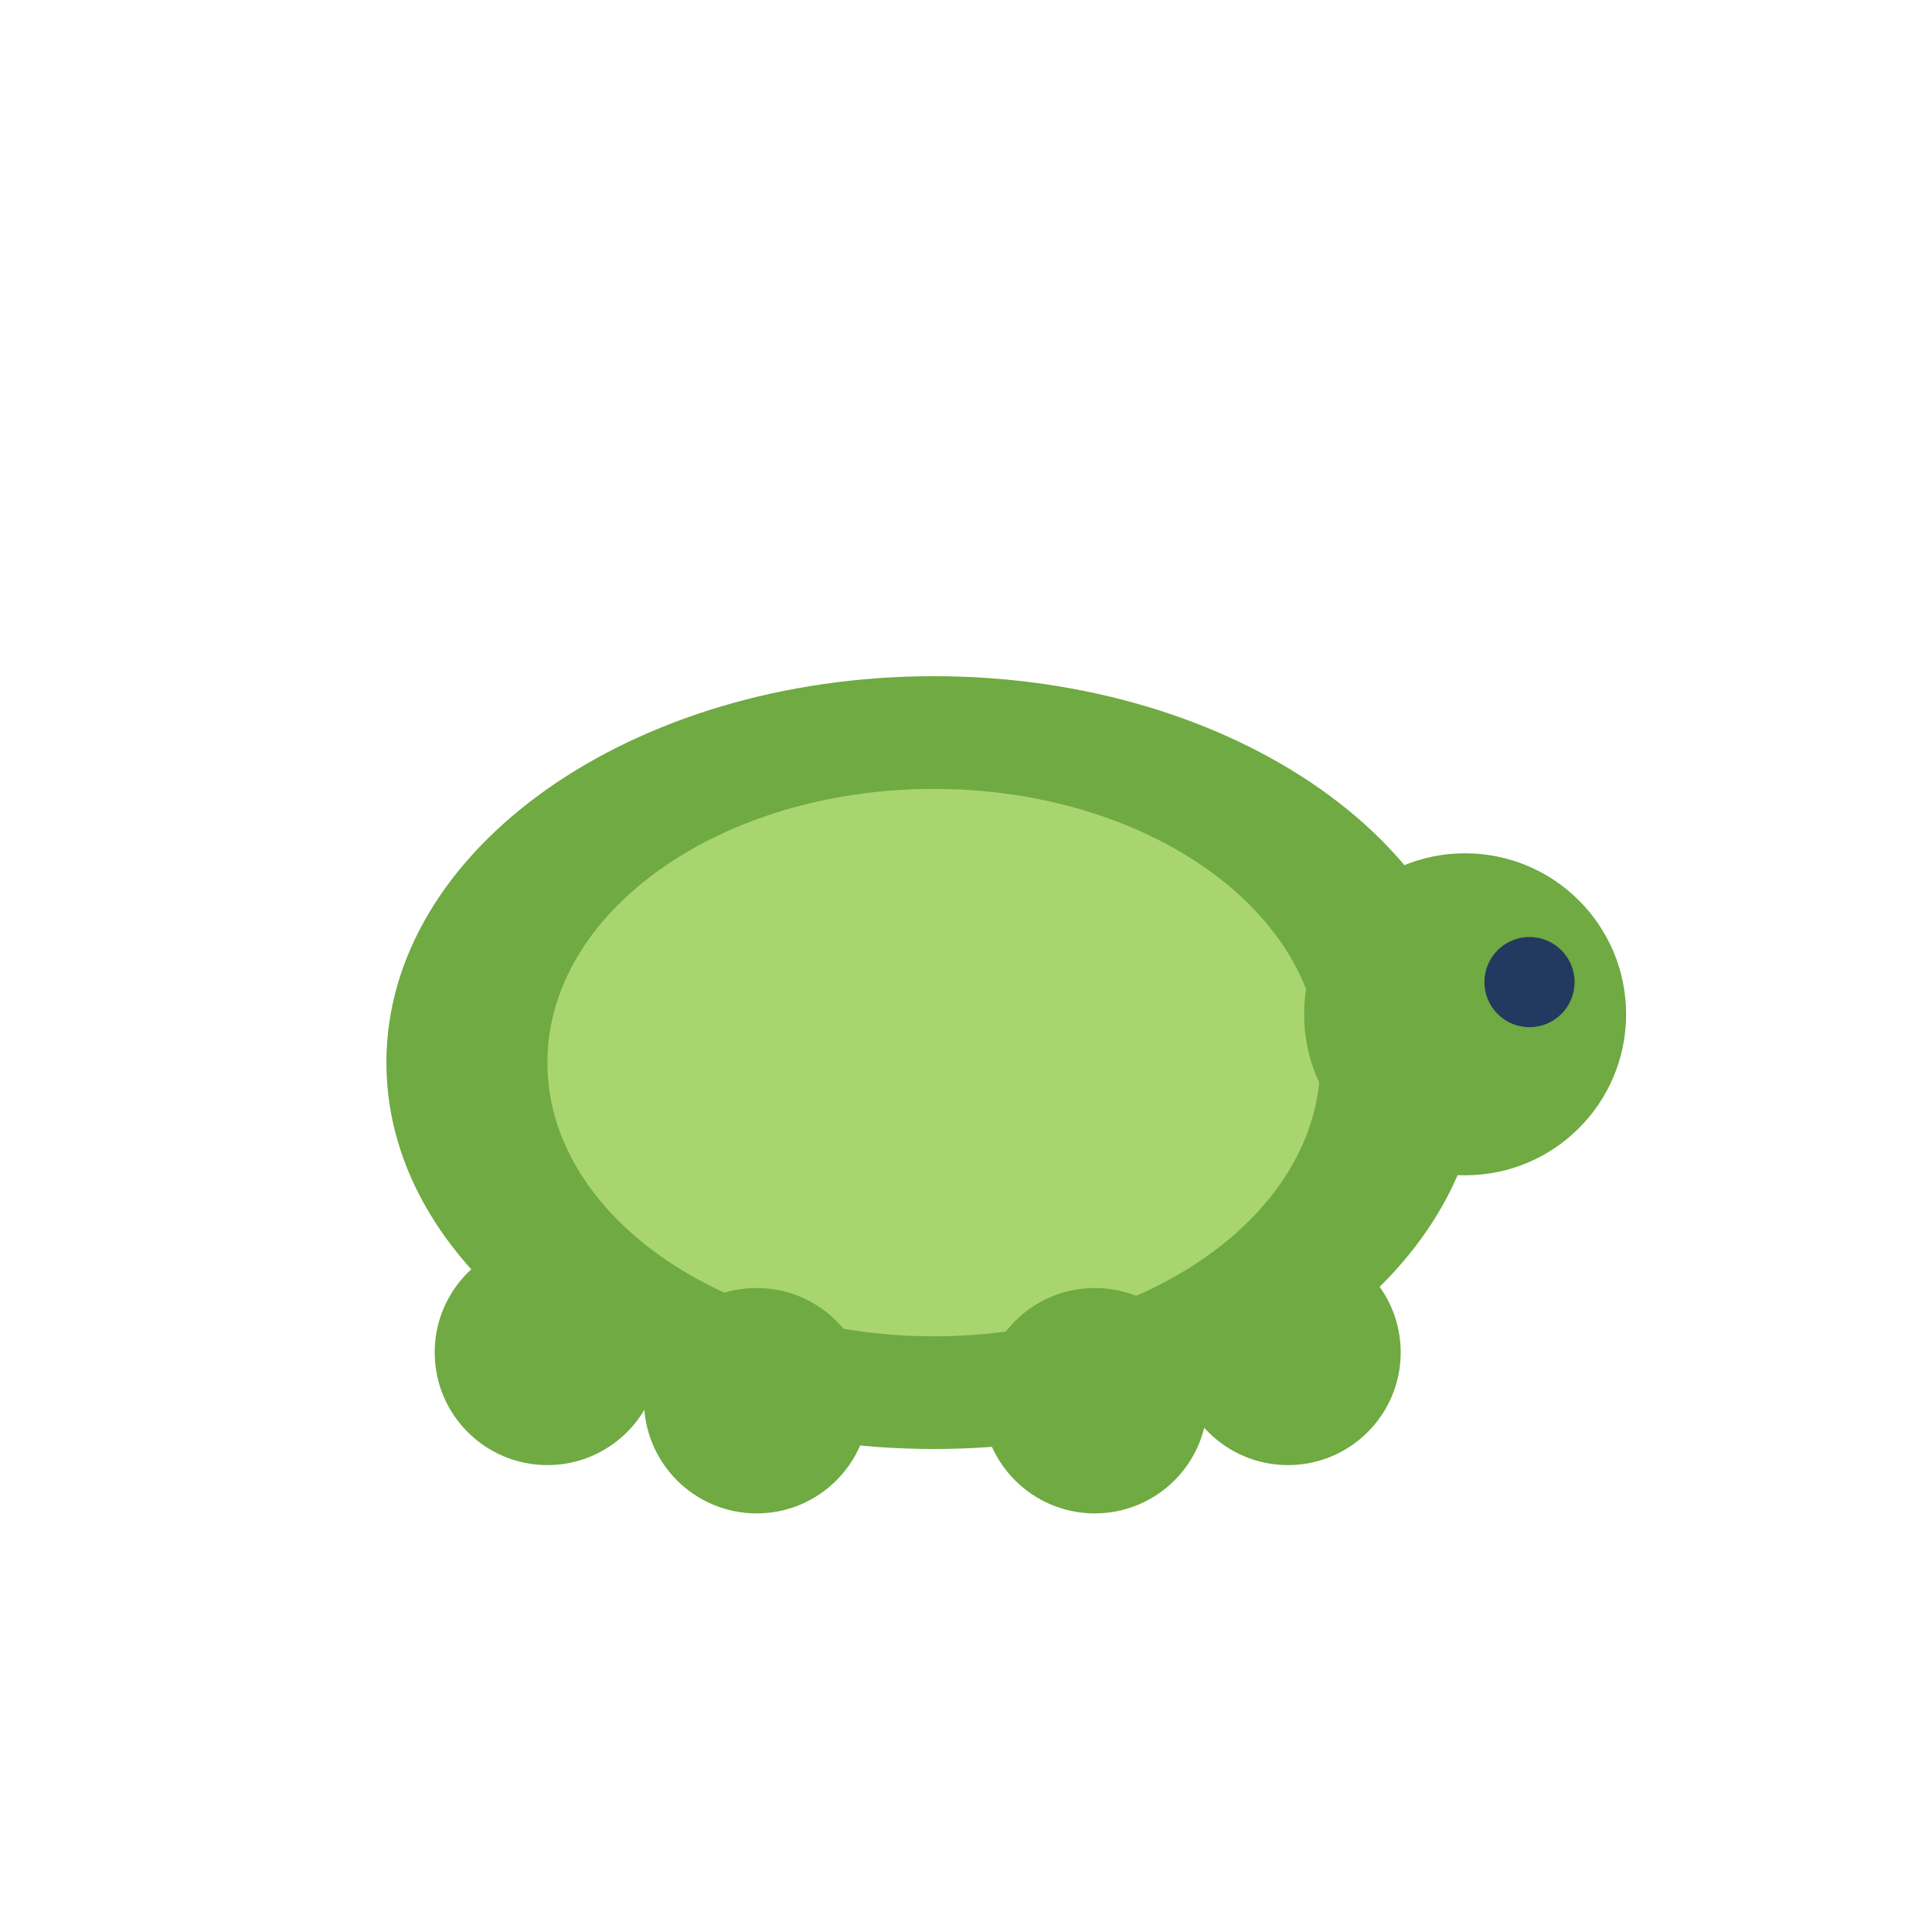
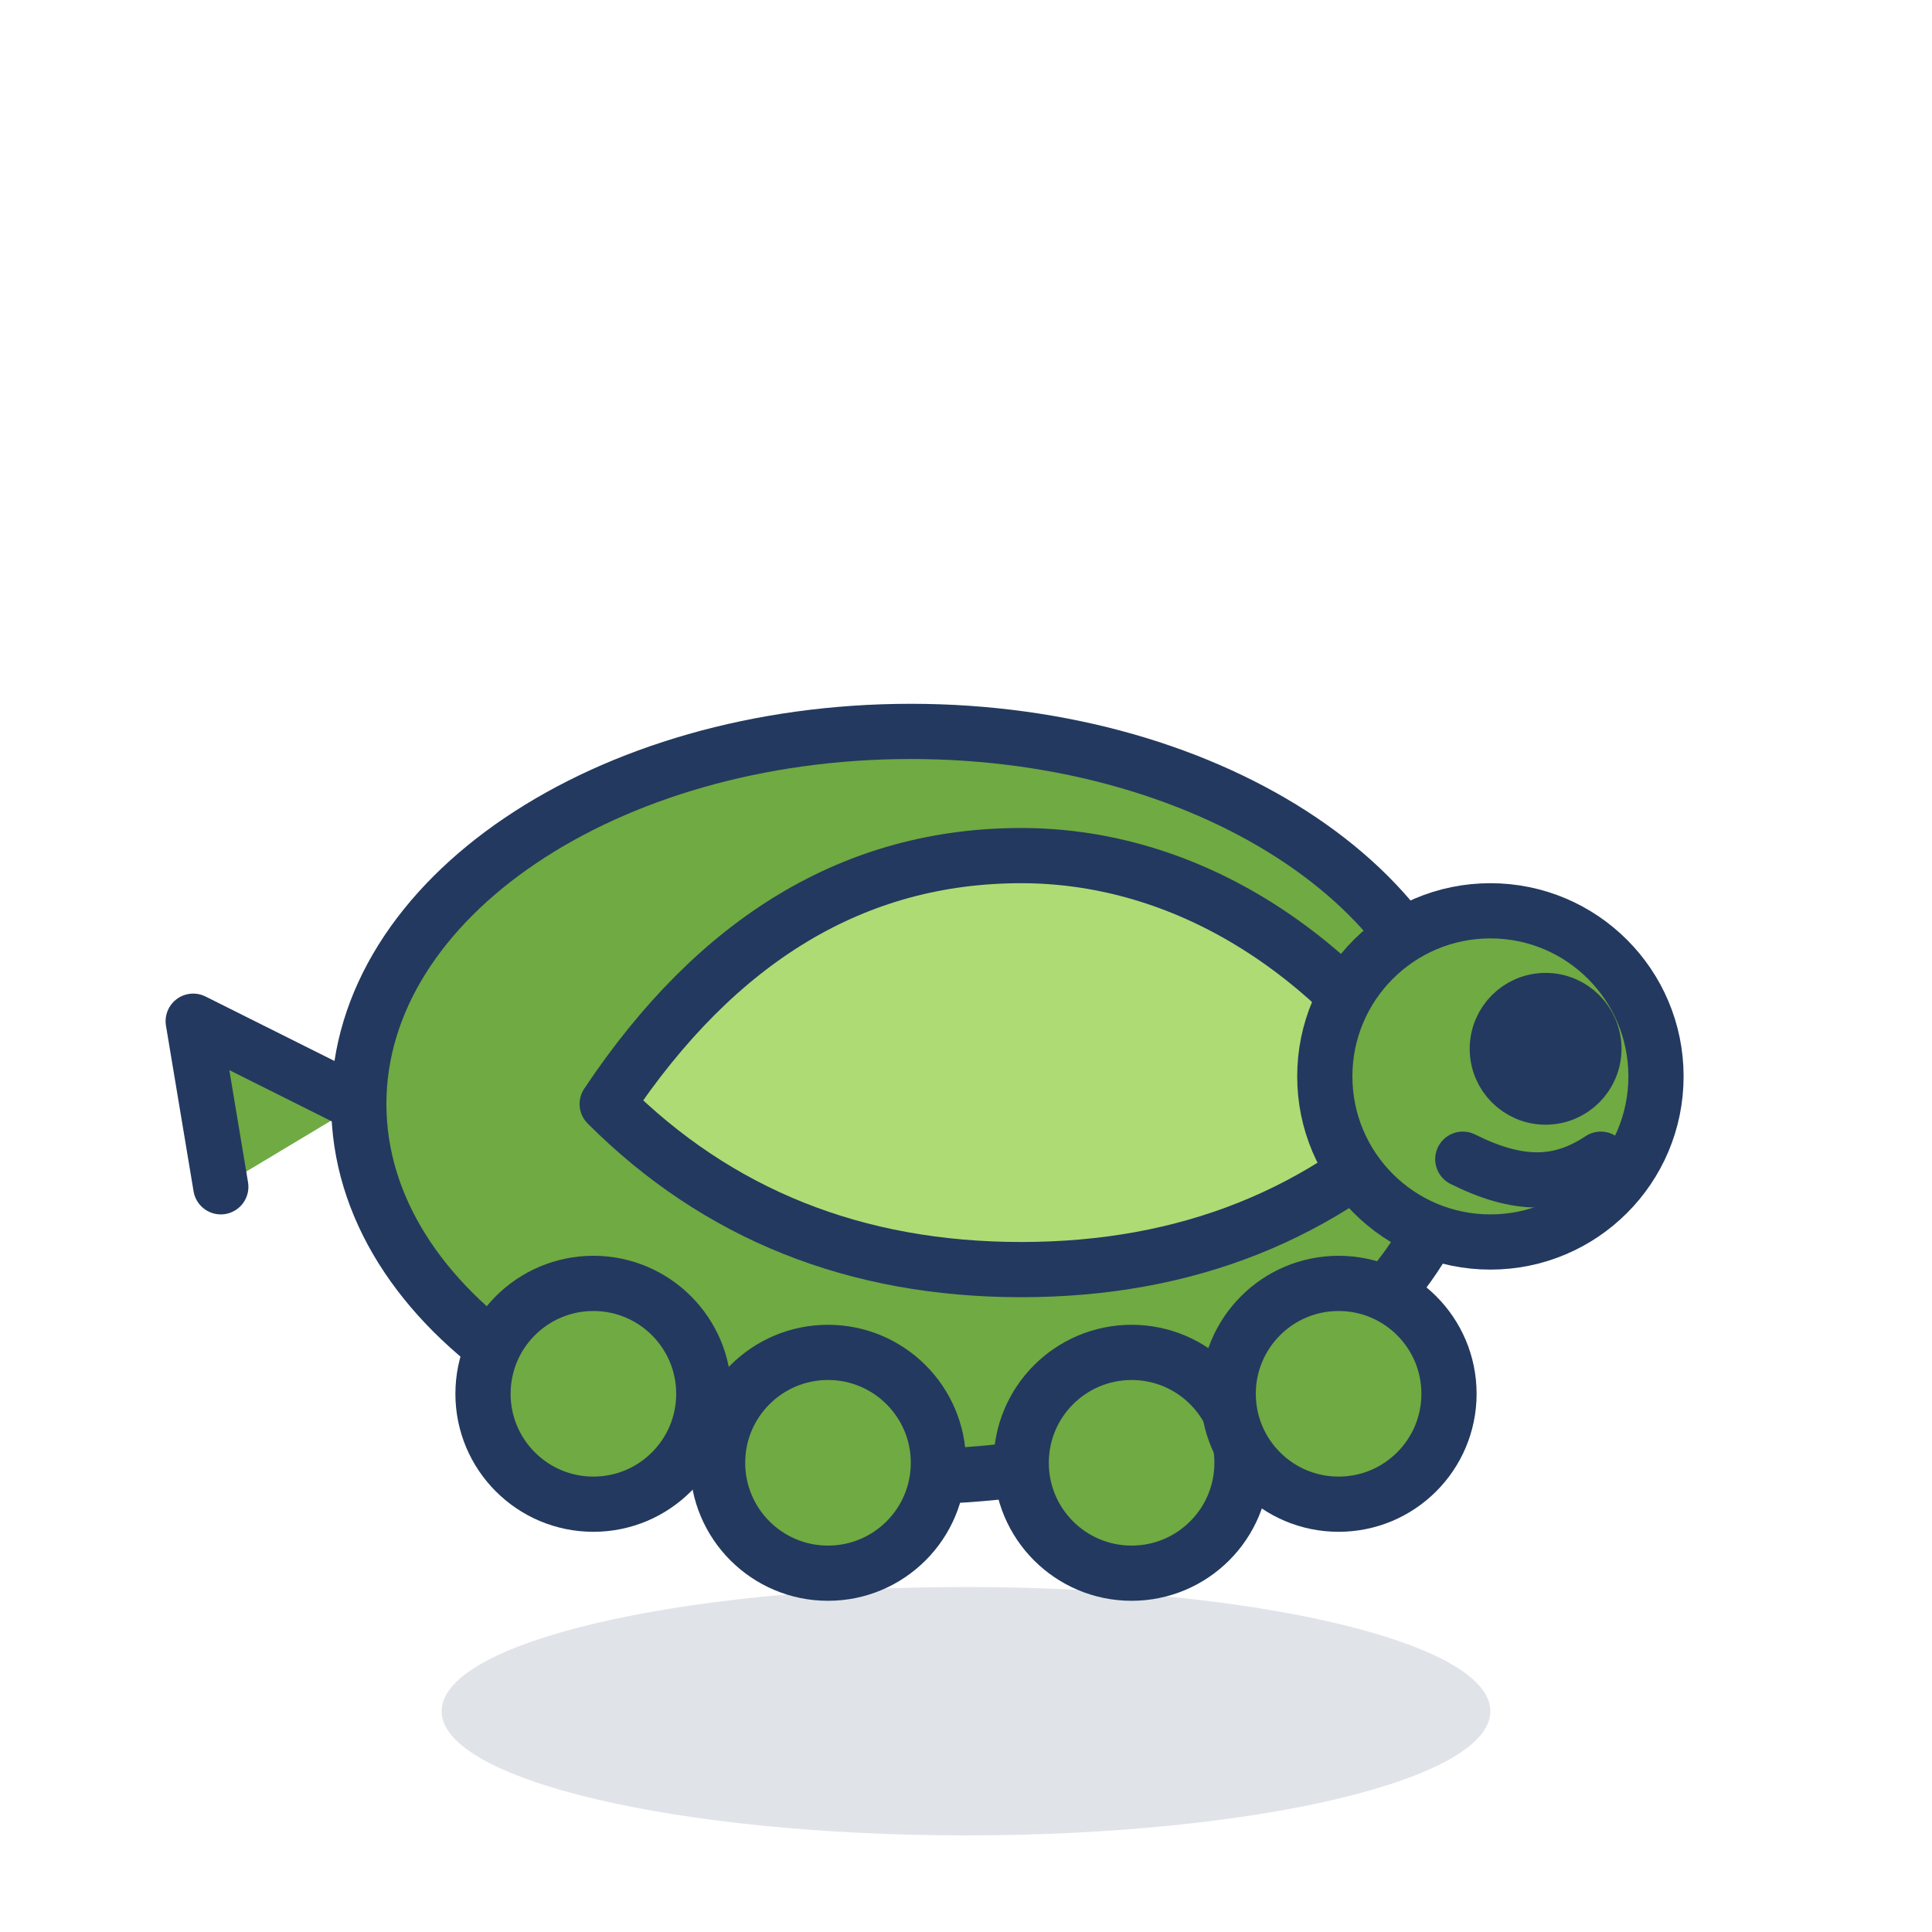
- <svg xmlns="http://www.w3.org/2000/svg" viewBox="0 0 120 120">
-   <ellipse cx="58" cy="66" rx="34" ry="24" fill="#6faa42" />
-   <ellipse cx="58" cy="66" rx="24" ry="17" fill="#a9d56f" />
-   <circle cx="91" cy="63" r="10" fill="#6faa42" />
-   <circle cx="95" cy="61" r="2.8" fill="#23395f" />
-   <circle cx="34" cy="84" r="7" fill="#6faa42" />
-   <circle cx="47" cy="87" r="7" fill="#6faa42" />
-   <circle cx="68" cy="87" r="7" fill="#6faa42" />
-   <circle cx="80" cy="84" r="7" fill="#6faa42" />
+ <svg xmlns="http://www.w3.org/2000/svg" viewBox="0 0 140 140">
+   <ellipse cx="70" cy="124" rx="38" ry="9" fill="rgba(35,57,95,0.14)" />
+   <g stroke="#23395f" stroke-width="4" stroke-linecap="round" stroke-linejoin="round">
+     <ellipse cx="66" cy="80" rx="40" ry="27" fill="#6faa42" />
+     <path d="M44 80c8-12 18-18 30-18 11 0 22 6 30 18-8 8-18 12-30 12-12 0-22-4-30-12z" fill="#aedb74" />
+     <circle cx="108" cy="78" r="12" fill="#6faa42" />
+     <circle cx="112" cy="76" r="3.5" fill="#23395f" />
+     <path d="M106 84c4 2 7 2 10 0" fill="none" />
+     <circle cx="43" cy="101" r="8" fill="#6faa42" />
+     <circle cx="60" cy="106" r="8" fill="#6faa42" />
+     <circle cx="82" cy="106" r="8" fill="#6faa42" />
+     <circle cx="97" cy="101" r="8" fill="#6faa42" />
+     <path d="M26 80 14 74l2 12" fill="#6faa42" />
+   </g>
</svg>
